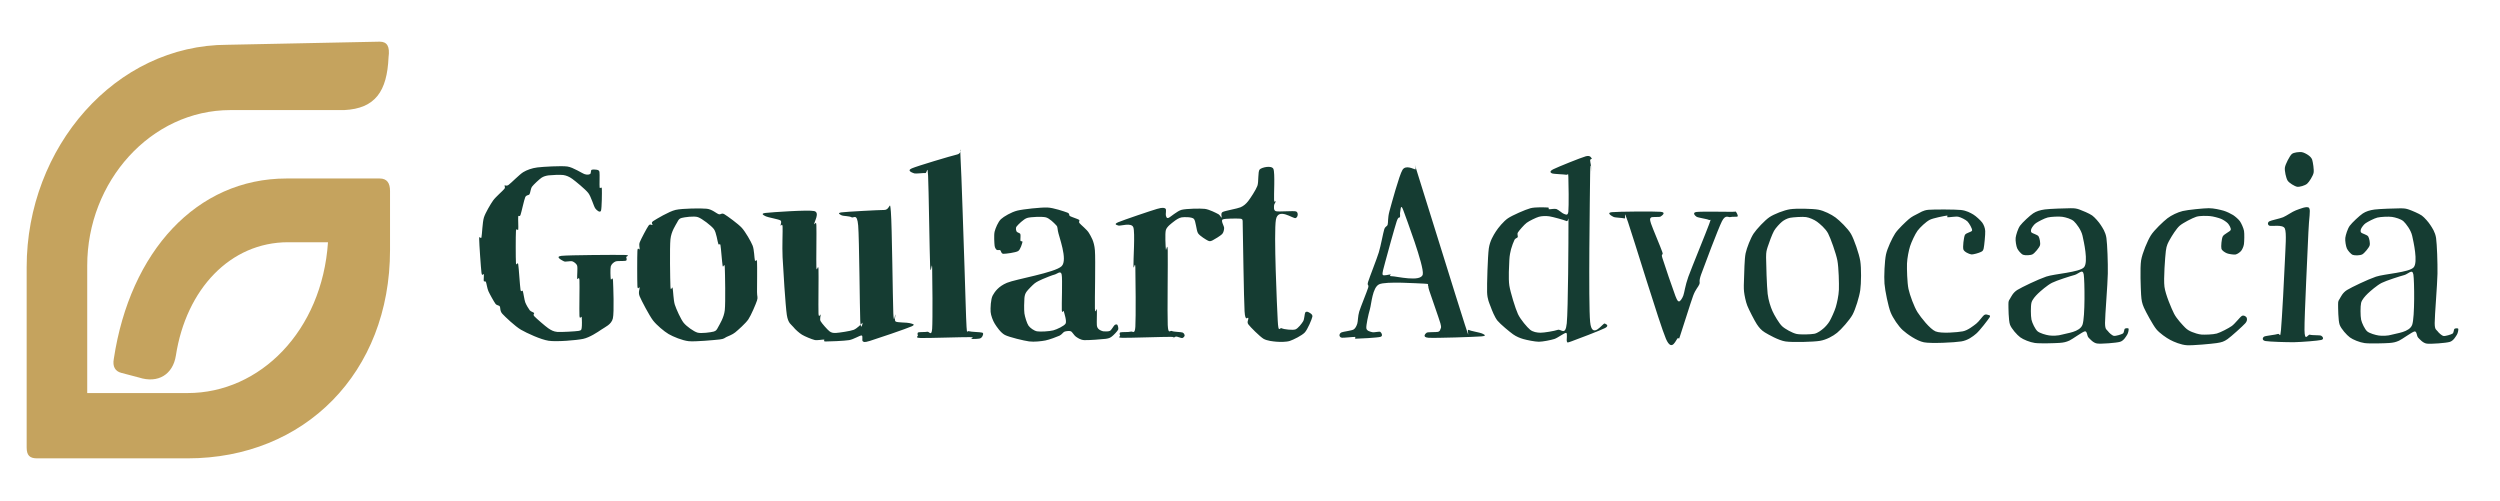
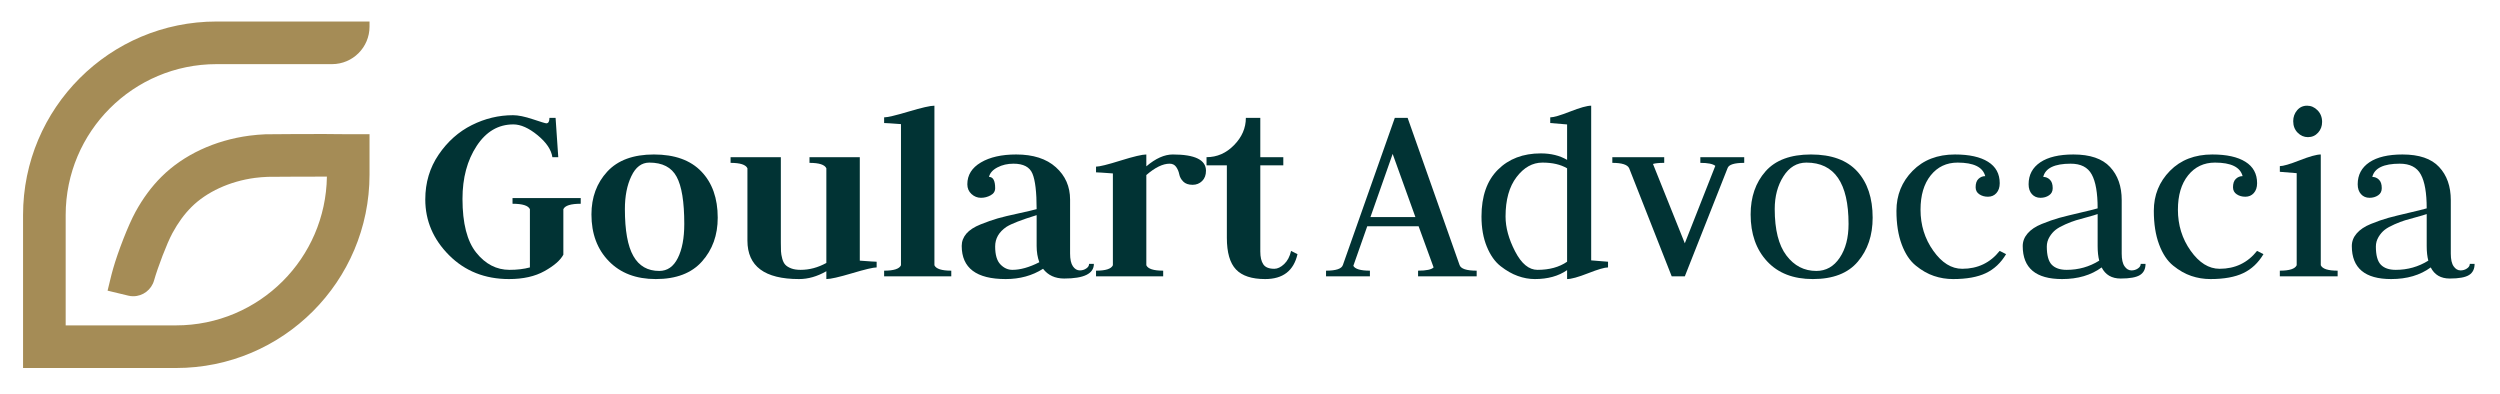
- <svg xmlns="http://www.w3.org/2000/svg" width="1200" height="240" viewBox="0 0 1200 240" role="img" aria-labelledby="logo-title logo-description">
-   <path fill="#c5a35e" d="M246 8C251 8 253 11 252 18C251 40 243 51 222 52L145 52C91 52 48 98 48 152L48 234L116 234C165 234 207 194 211 137L184 137C145 137 115 167 108 210C106 222 96 228 83 224L71 221C67 220 65 217 66 212C77 143 122 96 183 96L246 96C251 96 253 99 253 104L253 142C253 221 195 276 116 276L14 276C9 276 7 274 7 269L7 153C7 76 67 10 143 10Z" transform="translate(7.8358 14.0299) scale(0.709 0.7463)" />
-   <path fill="#153c32" fill-rule="evenodd" d="M45.33,-24.74C44.76,-26.02 44.44,-28.46 44.17,-29.06C43.89,-29.67 43.27,-29.10 43.14,-29.57C43.01,-30.03 43.28,-32.29 43.14,-32.78C43.00,-33.27 42.32,-31.38 42.05,-33.47C41.78,-35.56 40.96,-47.38 40.96,-49.48C40.96,-51.58 41.77,-49.00 42.05,-50.27C42.33,-51.54 42.52,-57.46 43.21,-59.63C43.90,-61.81 46.37,-66.00 47.57,-67.69C48.78,-69.38 52.20,-72.28 52.88,-73.17C53.56,-74.06 52.76,-74.54 53.01,-74.78C53.27,-75.01 53.81,-74.30 54.91,-75.08C56.02,-75.87 60.12,-80.06 61.82,-81.08C63.52,-82.11 65.88,-82.98 68.49,-83.32C71.10,-83.65 79.89,-84.16 82.70,-83.76C85.51,-83.36 89.60,-80.55 90.95,-80.12C92.31,-79.68 93.14,-80.00 93.54,-80.26C93.94,-80.51 93.77,-81.92 94.14,-82.16C94.51,-82.41 96.05,-82.37 96.52,-82.24C96.99,-82.11 97.73,-82.17 97.91,-81.13C98.09,-80.09 97.84,-74.89 97.98,-73.90C98.12,-72.91 98.95,-74.59 99.04,-73.21C99.12,-71.83 99.03,-64.03 98.64,-62.87C98.25,-61.71 96.68,-62.88 95.93,-63.92C95.17,-64.97 93.97,-69.48 92.61,-71.22C91.25,-72.97 86.51,-76.85 85.03,-77.91C83.55,-78.98 82.16,-79.52 80.76,-79.73C79.37,-79.93 75.16,-79.73 73.87,-79.57C72.58,-79.40 71.43,-79.08 70.44,-78.42C69.46,-77.75 66.71,-75.20 66.00,-74.23C65.29,-73.25 65.19,-71.25 64.79,-70.63C64.38,-70.00 63.30,-70.43 62.76,-69.21C62.23,-67.98 60.95,-61.98 60.53,-60.84C60.12,-59.69 59.59,-60.92 59.45,-60.06C59.32,-59.19 59.59,-54.78 59.45,-53.92C59.32,-53.05 58.51,-55.11 58.37,-53.14C58.23,-51.16 58.23,-40.10 58.37,-38.14C58.51,-36.18 59.18,-39.04 59.45,-37.45C59.72,-35.87 60.26,-27.04 60.53,-25.46C60.80,-23.88 61.34,-25.52 61.62,-24.77C61.89,-24.03 62.35,-20.63 62.76,-19.49C63.18,-18.35 64.40,-16.30 64.92,-15.67C65.45,-15.04 66.68,-14.78 66.94,-14.42C67.21,-14.07 66.24,-13.74 67.08,-12.84C67.92,-11.93 72.31,-8.10 73.67,-7.18C75.03,-6.26 76.16,-5.61 77.95,-5.45C79.75,-5.30 86.59,-5.70 88.03,-5.93C89.47,-6.17 89.31,-6.53 89.49,-7.35C89.67,-8.17 89.62,-11.74 89.49,-12.47C89.36,-13.19 88.56,-10.96 88.43,-13.14C88.29,-15.33 88.56,-27.77 88.43,-29.96C88.29,-32.14 87.50,-29.79 87.36,-30.64C87.23,-31.49 87.65,-35.70 87.36,-36.73C87.07,-37.76 85.81,-38.62 85.03,-38.88C84.26,-39.15 81.80,-38.51 81.16,-38.84C80.53,-39.16 76.43,-41.09 79.96,-41.47C83.49,-41.85 105.56,-41.97 109.38,-41.90C113.21,-41.82 110.43,-41.20 110.56,-40.86C110.69,-40.51 111.06,-39.41 110.43,-39.16C109.81,-38.90 106.46,-39.16 105.57,-38.82C104.67,-38.48 103.55,-37.52 103.26,-36.47C102.97,-35.42 103.13,-31.25 103.26,-30.41C103.39,-29.56 104.19,-32.05 104.32,-29.73C104.44,-27.41 104.93,-14.73 104.25,-11.84C103.56,-8.94 100.60,-7.79 98.84,-6.57C97.08,-5.36 93.28,-2.82 90.16,-2.15C87.03,-1.49 77.54,-0.71 73.87,-1.26C70.19,-1.80 63.48,-4.90 60.74,-6.49C57.99,-8.09 53.18,-12.65 51.93,-14.03C50.67,-15.41 51.11,-16.94 50.70,-17.54C50.30,-18.13 49.34,-17.89 48.66,-18.79C47.99,-19.69 45.89,-23.45 45.33,-24.74ZM154.18,-47.13C153.78,-48.09 153.27,-52.57 152.06,-54.15C150.86,-55.74 146.45,-59.12 144.55,-59.78C142.65,-60.44 138.11,-59.74 136.88,-59.43C135.64,-59.12 135.35,-58.56 134.68,-57.30C134.01,-56.03 131.90,-53.09 131.51,-49.29C131.11,-45.50 131.38,-29.80 131.51,-26.92C131.64,-24.04 132.28,-27.32 132.54,-26.25C132.80,-25.18 132.92,-20.42 133.58,-18.36C134.23,-16.30 136.44,-11.40 137.78,-9.75C139.12,-8.09 142.53,-5.64 144.30,-5.12C146.06,-4.60 150.71,-5.27 151.94,-5.60C153.16,-5.93 153.45,-6.49 154.11,-7.75C154.78,-9.02 156.85,-12.21 157.24,-15.74C157.63,-19.28 157.37,-33.42 157.24,-36.04C157.12,-38.66 156.48,-35.41 156.22,-36.71C155.97,-38.01 155.45,-45.15 155.20,-46.46C154.94,-47.76 154.57,-46.17 154.18,-47.13ZM172.50,-24.38C172.50,-22.09 173.01,-21.96 172.50,-20.34C171.98,-18.71 169.67,-13.27 168.38,-11.38C167.09,-9.49 163.44,-6.25 162.15,-5.21C160.86,-4.17 158.99,-3.49 158.07,-3.07C157.16,-2.66 157.05,-2.13 154.82,-1.88C152.58,-1.63 143.19,-0.74 140.17,-1.06C137.15,-1.38 132.78,-3.20 130.66,-4.43C128.55,-5.67 124.97,-8.66 123.25,-10.90C121.53,-13.14 117.71,-20.40 116.92,-22.35C116.13,-24.29 117.05,-25.86 116.92,-26.46C116.79,-27.05 116.00,-24.96 115.87,-27.13C115.74,-29.30 115.74,-41.63 115.87,-43.81C116.00,-45.99 116.78,-44.07 116.92,-44.58C117.06,-45.09 116.45,-46.50 116.98,-47.90C117.52,-49.31 120.41,-54.78 121.17,-55.80C121.92,-56.83 122.71,-55.85 122.99,-56.12C123.27,-56.38 122.01,-57.05 123.38,-57.94C124.75,-58.83 130.81,-62.49 133.97,-63.22C137.13,-63.95 146.12,-64.03 148.67,-63.77C151.22,-63.52 153.32,-61.50 154.37,-61.18C155.42,-60.85 155.68,-61.97 157.05,-61.16C158.42,-60.35 163.66,-56.54 165.33,-54.69C167.00,-52.84 169.64,-48.26 170.41,-46.33C171.18,-44.41 171.22,-40.27 171.49,-39.31C171.75,-38.34 172.37,-40.51 172.50,-38.64C172.62,-36.77 172.50,-26.67 172.50,-24.38ZM184.60,-40.85C184.35,-46.07 184.72,-53.42 184.60,-55.29C184.48,-57.16 183.79,-55.41 183.66,-55.79C183.53,-56.16 184.40,-57.72 183.53,-58.27C182.67,-58.81 177.60,-59.69 176.73,-60.14C175.87,-60.58 173.75,-61.48 176.61,-61.79C179.46,-62.11 196.67,-63.32 199.55,-62.67C202.42,-62.02 199.48,-57.45 199.61,-56.60C199.74,-55.76 200.48,-58.53 200.60,-55.94C200.73,-53.35 200.48,-38.49 200.60,-35.91C200.73,-33.32 201.47,-37.95 201.60,-35.25C201.72,-32.54 201.47,-16.98 201.60,-14.28C201.72,-11.57 202.47,-14.09 202.59,-13.62C202.72,-13.16 202.07,-11.54 202.59,-10.56C203.11,-9.58 205.84,-6.49 206.75,-5.79C207.66,-5.09 208.47,-4.89 209.91,-4.97C211.34,-5.05 216.68,-5.83 218.24,-6.43C219.79,-7.03 221.96,-9.23 222.36,-9.76C222.75,-10.29 221.62,-4.89 221.37,-10.64C221.13,-16.40 220.90,-49.67 220.39,-55.80C219.87,-61.94 218.21,-59.12 217.25,-59.72C216.29,-60.32 213.28,-60.30 212.69,-60.59C212.10,-60.89 210.00,-61.73 212.50,-62.05C215.01,-62.38 229.84,-63.16 232.76,-63.19C235.68,-63.22 235.33,-68.43 235.87,-62.32C236.40,-56.21 236.76,-20.38 237.02,-14.29C237.29,-8.21 237.85,-14.14 238.00,-13.65C238.14,-13.15 237.35,-10.84 238.18,-10.34C239.00,-9.84 243.67,-9.93 244.61,-9.64C245.55,-9.36 248.04,-9.13 245.70,-8.08C243.36,-7.02 228.81,-2.06 225.91,-1.19C223.02,-0.31 223.03,-0.73 222.54,-1.05C222.05,-1.37 222.79,-3.71 221.99,-3.77C221.18,-3.83 218.21,-1.91 216.08,-1.56C213.95,-1.20 206.44,-0.89 204.95,-0.92C203.47,-0.95 204.85,-1.73 204.21,-1.82C203.56,-1.91 201.09,-1.34 199.79,-1.63C198.49,-1.92 195.07,-3.35 193.81,-4.12C192.54,-4.89 190.58,-6.62 189.68,-7.79C188.78,-8.96 187.25,-9.35 186.61,-13.48C185.98,-17.61 184.85,-35.62 184.60,-40.85ZM270.74,-35.71C271.10,-25.66 271.43,-11.59 271.69,-7.85C271.95,-4.11 271.90,-6.13 272.83,-5.78C273.75,-5.44 278.32,-5.39 279.12,-5.11C279.92,-4.82 279.38,-3.85 279.24,-3.50C279.10,-3.16 278.66,-2.51 277.99,-2.34C277.33,-2.16 274.55,-2.02 273.96,-2.10C273.36,-2.18 276.24,-2.93 273.24,-2.98C270.25,-3.04 253.06,-2.47 249.99,-2.57C246.92,-2.67 248.81,-3.44 248.66,-3.77C248.52,-4.10 248.29,-5.01 248.84,-5.23C249.40,-5.45 252.30,-5.32 253.13,-5.53C253.95,-5.75 255.13,-3.14 255.41,-6.94C255.70,-10.73 255.53,-32.20 255.41,-35.91C255.29,-39.61 254.69,-31.12 254.45,-36.56C254.21,-41.99 253.77,-73.90 253.49,-79.41C253.20,-84.92 252.98,-80.50 252.16,-80.64C251.34,-80.78 247.71,-80.25 246.91,-80.52C246.11,-80.80 243.21,-81.75 245.76,-82.87C248.31,-83.99 264.40,-88.79 267.28,-89.46C270.17,-90.13 268.40,-94.96 268.83,-88.24C269.27,-81.52 270.38,-45.76 270.74,-35.71ZM283.09,-14.93C282.97,-16.60 283.13,-21.01 284.09,-22.73C285.06,-24.46 286.74,-26.97 290.82,-28.70C294.90,-30.43 313.72,-33.52 316.73,-36.59C319.75,-39.66 315.29,-50.84 314.94,-53.28C314.59,-55.73 314.67,-55.34 313.95,-56.14C313.23,-56.94 310.89,-59.30 309.19,-59.70C307.49,-60.11 302.10,-59.94 300.38,-59.40C298.66,-58.86 296.02,-56.17 295.40,-55.37C294.78,-54.56 295.18,-53.41 295.40,-52.96C295.62,-52.51 296.93,-52.32 297.16,-51.78C297.39,-51.24 297.09,-49.11 297.22,-48.64C297.34,-48.16 298.30,-48.60 298.16,-47.99C298.02,-47.38 297.23,-44.42 296.10,-43.72C294.97,-43.03 290.17,-42.38 289.11,-42.43C288.05,-42.48 288.03,-43.91 287.64,-44.14C287.24,-44.37 286.32,-44.03 285.98,-44.30C285.65,-44.56 285.10,-45.18 284.98,-46.26C284.85,-47.34 284.60,-51.35 284.98,-52.92C285.36,-54.49 286.65,-57.60 287.99,-58.84C289.33,-60.09 292.95,-62.19 295.69,-62.87C298.44,-63.56 306.98,-64.46 309.95,-64.35C312.91,-64.23 318.06,-62.44 319.40,-61.94C320.74,-61.43 319.97,-60.71 320.67,-60.28C321.36,-59.86 324.37,-58.94 324.94,-58.53C325.50,-58.11 324.58,-57.73 325.17,-56.95C325.76,-56.17 328.74,-53.88 329.65,-52.27C330.56,-50.66 332.11,-48.52 332.46,-44.08C332.82,-39.63 332.35,-20.20 332.46,-16.70C332.58,-13.20 333.27,-17.08 333.38,-16.07C333.50,-15.06 333.26,-9.78 333.38,-8.61C333.50,-7.43 333.97,-7.04 334.36,-6.68C334.74,-6.32 335.82,-5.82 336.47,-5.73C337.13,-5.64 338.95,-5.60 339.61,-5.97C340.28,-6.34 341.35,-8.33 341.78,-8.69C342.22,-9.05 342.89,-9.10 343.09,-8.82C343.30,-8.55 343.75,-7.16 343.43,-6.47C343.11,-5.79 341.26,-3.85 340.53,-3.32C339.80,-2.78 339.27,-2.40 337.62,-2.18C335.96,-1.97 329.07,-1.44 327.30,-1.57C325.52,-1.70 324.22,-2.70 323.44,-3.22C322.66,-3.74 321.74,-5.45 321.07,-5.75C320.40,-6.04 318.74,-5.83 318.07,-5.57C317.39,-5.31 316.82,-4.19 315.69,-3.67C314.56,-3.15 310.81,-1.74 309.01,-1.40C307.22,-1.06 303.71,-0.62 301.32,-0.95C298.92,-1.27 291.91,-2.95 289.87,-4.00C287.84,-5.05 285.89,-7.98 285.04,-9.35C284.19,-10.71 283.21,-13.25 283.09,-14.93ZM299.09,-14.19C299.33,-12.56 300.28,-9.47 301.02,-8.42C301.77,-7.36 303.59,-6.01 305.05,-5.73C306.52,-5.45 311.04,-5.72 312.73,-6.18C314.43,-6.63 317.96,-8.28 318.59,-9.41C319.21,-10.54 317.94,-14.41 317.72,-15.21C317.49,-16.02 316.92,-13.67 316.79,-15.84C316.67,-18.02 317.16,-30.51 316.73,-32.61C316.31,-34.71 314.56,-32.89 313.43,-32.62C312.30,-32.35 308.86,-30.98 307.68,-30.45C306.49,-29.93 304.89,-29.19 303.94,-28.44C303.00,-27.70 300.69,-25.34 300.09,-24.48C299.48,-23.61 299.22,-22.80 299.09,-21.51C298.97,-20.22 298.85,-15.83 299.09,-14.19ZM402.44,-55.91C402.32,-61.27 402.53,-57.67 402.38,-58.07C402.23,-58.46 402.41,-59.00 401.23,-59.07C400.05,-59.15 393.87,-59.22 392.92,-58.67C391.97,-58.11 393.67,-55.51 393.64,-54.65C393.61,-53.79 393.38,-52.51 392.70,-51.78C392.02,-51.05 389.01,-49.19 388.17,-48.80C387.33,-48.41 386.87,-48.22 386.01,-48.64C385.15,-49.07 382.13,-50.87 381.29,-52.16C380.45,-53.46 380.26,-58.04 379.29,-58.99C378.32,-59.93 374.73,-59.86 373.55,-59.69C372.36,-59.53 370.74,-58.45 369.80,-57.69C368.86,-56.94 366.52,-55.32 366.05,-53.67C365.58,-52.03 365.93,-45.72 366.05,-44.50C366.16,-43.27 366.83,-48.34 366.94,-43.87C367.06,-39.40 366.70,-13.48 366.94,-8.73C367.19,-3.98 368.03,-6.33 368.91,-5.88C369.78,-5.44 373.18,-5.45 373.94,-5.17C374.69,-4.90 374.97,-4.00 374.94,-3.67C374.92,-3.34 374.28,-2.59 373.77,-2.54C373.26,-2.49 371.45,-3.29 370.87,-3.26C370.28,-3.22 369.38,-2.28 369.07,-2.26C368.77,-2.24 371.34,-3.06 368.40,-3.11C365.47,-3.16 348.60,-2.59 345.60,-2.66C342.60,-2.72 344.54,-3.33 344.40,-3.66C344.27,-3.98 343.88,-5.00 344.52,-5.24C345.15,-5.48 348.57,-5.26 349.46,-5.59C350.35,-5.91 351.34,-4.05 351.61,-7.85C351.88,-11.64 351.73,-32.37 351.61,-35.96C351.50,-39.55 350.83,-34.21 350.71,-36.59C350.59,-38.97 351.54,-52.57 350.65,-54.98C349.76,-57.38 344.50,-55.50 343.61,-55.80C342.71,-56.10 341.21,-56.39 343.49,-57.38C345.78,-58.36 359.09,-62.89 361.89,-63.69C364.69,-64.50 365.36,-64.18 365.88,-63.80C366.40,-63.41 365.87,-61.16 366.05,-60.61C366.22,-60.07 366.34,-59.10 367.28,-59.43C368.22,-59.77 371.40,-62.73 373.55,-63.27C375.70,-63.80 382.30,-63.96 384.46,-63.71C386.62,-63.45 389.83,-61.76 390.82,-61.24C391.82,-60.73 392.16,-59.47 392.42,-59.59C392.69,-59.71 391.80,-61.61 392.92,-62.22C394.04,-62.82 399.88,-63.80 401.39,-64.45C402.90,-65.09 404.01,-66.09 405.01,-67.36C406.01,-68.62 408.70,-72.72 409.38,-74.59C410.07,-76.47 409.53,-81.35 410.47,-82.36C411.42,-83.36 416.10,-84.43 416.95,-82.64C417.80,-80.84 417.13,-69.91 417.28,-68.00C417.43,-66.10 418.15,-67.71 418.15,-67.38C418.15,-67.05 417.27,-65.96 417.28,-65.36C417.28,-64.76 416.90,-62.95 418.20,-62.59C419.50,-62.23 426.51,-62.89 427.67,-62.49C428.83,-62.08 428.70,-59.84 427.51,-59.35C426.32,-58.86 419.21,-64.63 418.15,-58.57C417.08,-52.51 418.67,-17.28 419.01,-10.85C419.36,-4.43 419.87,-7.70 420.91,-7.17C421.95,-6.64 426.08,-6.20 427.34,-6.62C428.61,-7.04 430.48,-9.51 431.06,-10.51C431.65,-11.51 431.72,-14.08 432.03,-14.62C432.34,-15.16 433.11,-15.06 433.54,-14.82C433.96,-14.57 435.63,-13.88 435.42,-12.68C435.20,-11.48 433.15,-6.62 431.82,-5.19C430.48,-3.75 426.42,-1.74 424.75,-1.19C423.08,-0.64 420.04,-0.68 418.47,-0.81C416.90,-0.94 413.89,-1.22 412.22,-2.24C410.55,-3.27 406.01,-7.77 405.12,-9.00C404.23,-10.22 405.29,-11.25 405.07,-12.04C404.84,-12.82 403.64,-9.77 403.31,-15.25C402.98,-20.74 402.55,-50.56 402.44,-55.91ZM490.75,-25.01C490.02,-27.24 490.49,-26.98 490.18,-27.39C489.87,-27.81 491.16,-28.24 488.26,-28.31C485.37,-28.39 470.22,-29.50 467.02,-27.99C463.82,-26.47 463.41,-18.80 462.65,-16.20C461.89,-13.60 460.82,-8.57 460.96,-7.21C461.11,-5.85 462.99,-5.53 463.81,-5.32C464.63,-5.10 467.06,-5.76 467.54,-5.49C468.02,-5.21 469.07,-3.52 467.65,-3.11C466.23,-2.71 457.71,-2.25 456.20,-2.25C454.69,-2.24 456.42,-3.02 455.57,-3.08C454.72,-3.13 450.33,-2.61 449.41,-2.70C448.50,-2.79 448.26,-3.51 448.24,-3.83C448.22,-4.15 448.42,-4.91 449.25,-5.25C450.08,-5.59 453.95,-6.05 454.88,-6.57C455.81,-7.09 456.34,-8.34 456.68,-9.40C457.02,-10.45 456.94,-12.92 457.58,-15.04C458.22,-17.16 461.28,-24.59 461.81,-26.35C462.33,-28.12 461.17,-27.08 461.81,-29.18C462.44,-31.27 465.91,-39.99 466.86,-43.09C467.81,-46.19 468.91,-52.34 469.43,-53.98C469.96,-55.63 470.75,-55.20 471.06,-56.27C471.37,-57.35 471.02,-59.35 471.90,-62.58C472.78,-65.82 476.54,-79.69 478.07,-82.16C479.60,-84.64 483.22,-82.58 484.11,-82.38C485.00,-82.17 482.27,-89.70 485.20,-80.53C488.13,-71.36 504.56,-18.25 507.58,-8.99C510.59,0.28 508.30,-6.95 509.31,-6.42C510.33,-5.89 514.93,-5.12 515.69,-4.73C516.45,-4.34 518.55,-3.58 515.38,-3.33C512.22,-3.07 493.61,-2.46 490.39,-2.68C487.16,-2.90 489.00,-4.75 489.56,-5.10C490.12,-5.45 494.08,-5.28 494.88,-5.48C495.69,-5.69 495.88,-6.23 496.02,-6.73C496.16,-7.24 496.68,-7.24 496.02,-9.52C495.36,-11.81 491.48,-22.77 490.75,-25.01ZM469.91,-38.58C469.08,-35.44 468.39,-33.26 468.70,-32.52C469.01,-31.77 471.88,-32.74 472.42,-32.65C472.97,-32.57 471.14,-31.81 473.05,-31.82C474.96,-31.83 487.02,-28.83 487.69,-32.75C488.37,-36.66 479.77,-59.46 478.43,-63.13C477.09,-66.80 477.17,-62.51 476.97,-62.09C476.78,-61.68 477.08,-60.37 476.87,-59.82C476.66,-59.27 476.17,-60.36 475.30,-57.70C474.43,-55.05 470.73,-41.73 469.91,-38.58ZM549.50,-82.48C551.50,-83.49 562.57,-87.96 564.84,-88.59C567.12,-89.23 567.44,-87.78 567.69,-87.54C567.95,-87.30 566.91,-87.41 566.91,-86.67C566.91,-85.94 567.69,-82.51 567.69,-81.68C567.69,-80.84 567.01,-88.90 566.91,-79.97C566.81,-71.04 566.04,-19.02 566.91,-10.20C567.77,-1.39 572.94,-9.79 573.82,-9.43C574.71,-9.06 575.96,-8.35 573.97,-7.29C571.98,-6.23 560.19,-1.73 557.93,-0.94C555.68,-0.14 556.20,-0.46 555.90,-0.96C555.61,-1.47 556.30,-4.85 555.56,-4.99C554.82,-5.13 551.62,-2.64 550.00,-2.11C548.38,-1.59 544.46,-0.80 542.62,-0.80C540.78,-0.80 536.78,-1.64 535.26,-2.08C533.73,-2.52 531.95,-3.23 530.43,-4.32C528.90,-5.40 524.38,-9.14 523.05,-10.77C521.72,-12.40 520.42,-15.70 519.81,-17.39C519.19,-19.07 518.24,-20.82 518.13,-24.26C518.02,-27.71 518.43,-41.38 518.94,-44.96C519.46,-48.55 521.11,-51.15 522.24,-52.94C523.37,-54.73 525.96,-57.87 528.00,-59.25C530.05,-60.64 536.27,-63.37 538.62,-64.00C540.97,-64.64 545.71,-64.41 546.81,-64.35C547.91,-64.29 546.89,-63.62 547.41,-63.53C547.93,-63.44 550.05,-63.91 550.94,-63.63C551.84,-63.35 553.86,-61.47 554.57,-61.31C555.27,-61.16 556.34,-60.20 556.60,-62.40C556.85,-64.60 556.73,-76.72 556.60,-78.90C556.47,-81.09 556.53,-79.66 555.56,-79.86C554.59,-80.06 549.61,-80.18 548.85,-80.51C548.10,-80.84 547.50,-81.47 549.50,-82.48ZM543.42,-5.07C545.06,-5.06 550.03,-5.87 551.59,-6.43C553.14,-6.98 555.22,-3.33 555.85,-9.53C556.49,-15.73 556.67,-49.99 556.65,-56.04C556.63,-62.09 556.84,-57.43 555.71,-57.94C554.58,-58.46 549.25,-59.92 547.61,-60.17C545.97,-60.42 543.96,-60.33 542.62,-59.95C541.28,-59.56 538.10,-58.02 536.86,-57.10C535.63,-56.18 533.27,-53.42 532.74,-52.57C532.21,-51.73 532.84,-50.78 532.64,-50.34C532.44,-49.91 531.53,-49.82 531.13,-49.11C530.73,-48.39 529.78,-45.83 529.47,-44.63C529.16,-43.42 528.76,-41.65 528.66,-39.49C528.56,-37.34 528.15,-30.59 528.66,-27.39C529.17,-24.19 531.52,-16.50 532.74,-13.89C533.97,-11.28 537.13,-7.61 538.47,-6.51C539.80,-5.41 541.78,-5.09 543.42,-5.07ZM634.06,-62.31C636.40,-62.33 635.56,-62.61 635.89,-62.34C636.22,-62.07 637.06,-60.44 636.73,-60.13C636.41,-59.81 634.24,-60.11 633.31,-59.82C632.38,-59.54 631.04,-61.24 629.31,-57.85C627.58,-54.46 620.82,-36.43 619.48,-32.71C618.15,-28.98 619.10,-29.29 618.63,-28.03C618.16,-26.77 616.83,-25.67 615.69,-22.61C614.54,-19.55 610.39,-6.08 609.49,-3.57C608.59,-1.06 609.33,-2.69 608.49,-2.52C607.65,-2.35 605.75,4.66 602.79,-2.21C599.84,-9.07 587.29,-50.35 584.84,-57.47C582.39,-64.60 584.04,-58.87 583.19,-59.17C582.34,-59.47 578.78,-59.51 578.03,-59.88C577.27,-60.25 574.36,-61.83 577.15,-62.14C579.93,-62.44 597.41,-62.58 600.30,-62.32C603.18,-62.05 600.77,-60.37 600.20,-60.03C599.64,-59.70 596.33,-60.04 595.77,-59.63C595.21,-59.22 595.06,-58.82 595.72,-56.77C596.39,-54.73 600.39,-45.34 601.07,-43.30C601.74,-41.26 600.33,-43.06 601.11,-40.46C601.89,-37.85 606.30,-25.00 607.29,-22.43C608.29,-19.87 608.60,-19.88 609.06,-19.90C609.53,-19.93 610.48,-21.19 611.02,-22.65C611.56,-24.11 611.88,-27.33 613.40,-31.55C614.93,-35.77 622.01,-53.02 623.22,-56.39C624.43,-59.75 623.82,-58.04 623.08,-58.49C622.34,-58.93 618.04,-59.50 617.30,-59.97C616.57,-60.44 615.11,-61.94 617.21,-62.23C619.30,-62.53 631.72,-62.30 634.06,-62.31ZM673.04,-4.57C674.64,-4.88 676.38,-6.27 677.28,-7.02C678.19,-7.76 679.55,-9.27 680.28,-10.53C681.02,-11.80 682.64,-15.29 683.19,-17.16C683.74,-19.02 684.59,-22.68 684.68,-25.44C684.78,-28.21 684.60,-35.95 683.96,-39.28C683.32,-42.61 680.76,-49.80 679.56,-52.09C678.36,-54.38 675.67,-56.62 674.37,-57.59C673.06,-58.56 670.71,-59.59 669.11,-59.82C667.51,-60.06 663.00,-59.75 661.58,-59.48C660.16,-59.20 658.70,-58.40 657.75,-57.63C656.80,-56.85 654.81,-54.78 653.96,-53.28C653.11,-51.79 651.42,-47.23 650.95,-45.66C650.48,-44.09 650.21,-43.51 650.21,-40.74C650.21,-37.97 650.57,-26.66 650.95,-23.48C651.33,-20.30 652.37,-17.24 653.22,-15.33C654.07,-13.41 656.34,-9.54 657.75,-8.19C659.17,-6.84 662.61,-4.97 664.52,-4.52C666.43,-4.07 671.45,-4.26 673.04,-4.57ZM639.78,-31.00C639.87,-33.28 639.96,-40.06 640.52,-42.68C641.09,-45.31 642.89,-49.87 644.30,-52.01C645.72,-54.14 649.67,-58.35 651.83,-59.79C653.99,-61.23 658.69,-63.09 661.58,-63.53C664.47,-63.97 672.27,-63.81 674.96,-63.32C677.65,-62.83 681.17,-61.04 683.10,-59.61C685.03,-58.17 688.96,-54.38 690.42,-51.82C691.89,-49.25 694.25,-42.38 694.79,-39.06C695.34,-35.73 695.25,-28.41 694.79,-25.23C694.34,-22.05 692.52,-16.16 691.15,-13.63C689.78,-11.11 685.76,-6.58 683.82,-5.03C681.89,-3.47 678.75,-1.73 675.69,-1.22C672.63,-0.70 662.63,-0.44 659.37,-0.94C656.11,-1.44 651.30,-4.20 649.60,-5.23C647.91,-6.26 646.83,-7.58 645.79,-9.16C644.76,-10.74 642.07,-15.95 641.32,-17.86C640.56,-19.78 639.97,-22.82 639.78,-24.46C639.58,-26.10 639.68,-28.72 639.78,-31.00ZM742.44,-63.18C745.10,-62.90 747.04,-61.78 748.30,-61.04C749.56,-60.29 751.82,-58.19 752.53,-57.21C753.24,-56.23 753.87,-54.74 753.95,-53.21C754.04,-51.68 753.50,-46.23 753.22,-44.98C752.95,-43.74 752.49,-43.59 751.75,-43.24C751.02,-42.88 748.32,-42.01 747.30,-42.16C746.29,-42.32 743.99,-43.34 743.62,-44.48C743.24,-45.62 743.80,-50.18 744.31,-51.31C744.83,-52.43 747.58,-52.68 747.74,-53.49C747.89,-54.30 746.34,-56.95 745.53,-57.76C744.71,-58.57 742.40,-59.72 741.23,-59.97C740.06,-60.22 736.87,-59.67 736.17,-59.73C735.48,-59.80 736.72,-60.65 735.65,-60.50C734.58,-60.34 729.35,-59.38 727.63,-58.49C725.92,-57.60 723.07,-54.92 721.91,-53.36C720.76,-51.80 719.00,-47.97 718.38,-46.03C717.76,-44.09 717.02,-40.39 716.92,-37.86C716.83,-35.32 717.01,-28.66 717.63,-25.77C718.25,-22.88 720.31,-17.27 721.91,-14.76C723.52,-12.25 727.77,-6.83 730.44,-5.70C733.12,-4.57 740.91,-5.27 743.31,-5.72C745.72,-6.17 748.42,-8.38 749.68,-9.34C750.94,-10.30 752.70,-12.88 753.39,-13.41C754.08,-13.93 754.87,-13.65 755.20,-13.52C755.53,-13.39 756.71,-13.46 756.02,-12.35C755.33,-11.24 751.36,-6.05 749.68,-4.62C748.01,-3.20 745.71,-1.46 742.62,-0.95C739.53,-0.44 728.41,0.13 724.95,-0.53C721.49,-1.20 716.90,-4.49 714.93,-6.27C712.95,-8.04 710.24,-12.00 709.15,-14.76C708.07,-17.51 706.53,-24.88 706.26,-28.30C705.99,-31.71 706.34,-39.13 706.97,-42.10C707.60,-45.07 709.94,-49.95 711.29,-52.04C712.64,-54.13 716.42,-57.65 717.76,-58.82C719.10,-59.99 720.84,-60.84 722.00,-61.40C723.16,-61.95 724.51,-63.04 727.06,-63.27C729.62,-63.49 739.79,-63.46 742.44,-63.18ZM778.97,-23.65C777.76,-22.47 776.23,-20.81 775.84,-19.27C775.45,-17.73 775.49,-12.98 775.84,-11.29C776.20,-9.61 777.63,-6.73 778.68,-5.79C779.73,-4.85 782.74,-3.99 784.21,-3.79C785.68,-3.59 788.46,-3.58 790.43,-4.21C792.41,-4.85 798.74,-5.32 800.01,-8.87C801.28,-12.42 801.05,-29.68 800.59,-32.63C800.13,-35.57 798.17,-32.92 796.30,-32.42C794.42,-31.93 787.72,-29.80 785.56,-28.70C783.39,-27.60 780.19,-24.82 778.97,-23.65ZM811.99,-33.05C811.91,-28.03 810.67,-13.13 810.67,-9.73C810.68,-6.33 811.51,-6.60 812.03,-5.83C812.56,-5.07 813.99,-3.73 814.88,-3.58C815.77,-3.44 818.47,-4.27 819.12,-4.69C819.76,-5.11 819.68,-6.67 820.02,-6.95C820.36,-7.24 821.68,-7.33 821.82,-6.98C821.97,-6.63 821.67,-4.94 821.17,-4.16C820.67,-3.39 819.58,-1.29 817.80,-0.77C816.02,-0.24 808.82,0.30 806.95,0.04C805.08,-0.21 803.56,-2.08 802.84,-2.80C802.11,-3.52 802.26,-5.90 801.13,-5.72C800.00,-5.54 795.29,-2.03 793.79,-1.35C792.28,-0.67 791.13,-0.39 789.09,-0.25C787.05,-0.11 779.77,0.12 777.45,-0.22C775.13,-0.55 772.00,-1.82 770.53,-2.90C769.06,-3.99 766.37,-6.96 765.67,-8.92C764.97,-10.88 764.94,-17.06 764.94,-18.59C764.94,-20.12 765.14,-20.28 765.67,-21.13C766.20,-21.97 767.02,-24.02 769.17,-25.34C771.32,-26.65 778.92,-30.31 782.86,-31.65C786.81,-32.98 798.57,-33.64 800.72,-36.06C802.86,-38.48 800.61,-48.29 800.01,-51.01C799.41,-53.73 797.12,-56.73 795.92,-57.85C794.72,-58.97 791.98,-59.73 790.43,-59.95C788.89,-60.18 785.09,-60.00 783.54,-59.63C781.98,-59.25 778.96,-57.63 778.00,-56.98C777.04,-56.33 776.15,-55.00 775.88,-54.44C775.61,-53.89 775.43,-53.01 775.84,-52.54C776.25,-52.08 778.68,-51.49 779.19,-50.72C779.69,-49.95 780.21,-47.45 779.86,-46.38C779.51,-45.32 777.39,-42.76 776.39,-42.21C775.40,-41.66 772.80,-41.62 771.89,-41.97C770.98,-42.32 769.52,-44.03 769.08,-45.04C768.64,-46.04 768.19,-48.68 768.36,-50.02C768.53,-51.36 769.41,-54.29 770.44,-55.73C771.48,-57.18 775.18,-60.62 776.65,-61.58C778.11,-62.55 779.96,-63.14 782.19,-63.44C784.41,-63.75 792.42,-64.01 794.46,-64.01C796.49,-64.01 797.20,-63.85 798.47,-63.43C799.73,-63.00 803.31,-61.50 804.58,-60.58C805.85,-59.66 807.80,-57.40 808.64,-56.07C809.49,-54.73 810.91,-52.79 811.33,-49.91C811.75,-47.03 812.08,-38.07 811.99,-33.05ZM834.92,-6.78C833.37,-8.68 830.00,-14.88 829.10,-16.92C828.21,-18.96 827.92,-20.29 827.75,-23.08C827.59,-25.88 827.18,-35.80 827.75,-39.31C828.33,-42.82 830.80,-48.65 832.36,-51.14C833.92,-53.64 838.34,-57.80 840.22,-59.25C842.11,-60.69 845.00,-62.08 847.44,-62.68C849.88,-63.27 857.35,-64.00 859.77,-64.02C862.18,-64.04 865.32,-63.25 866.76,-62.85C868.20,-62.44 870.33,-61.39 871.31,-60.77C872.28,-60.14 873.90,-58.76 874.54,-57.83C875.19,-56.90 876.23,-54.65 876.47,-53.29C876.71,-51.93 876.60,-48.15 876.43,-46.96C876.26,-45.78 875.59,-44.40 875.09,-43.80C874.59,-43.19 873.29,-42.24 872.45,-42.10C871.61,-41.96 869.22,-42.32 868.38,-42.67C867.55,-43.02 866.01,-43.88 865.77,-44.88C865.52,-45.88 865.85,-49.55 866.40,-50.65C866.95,-51.75 869.85,-52.94 870.16,-53.71C870.47,-54.48 869.43,-56.13 868.86,-56.79C868.29,-57.45 866.67,-58.55 865.61,-58.98C864.55,-59.42 861.87,-60.16 860.40,-60.28C858.93,-60.40 855.65,-60.53 853.86,-59.96C852.06,-59.39 847.58,-57.07 846.03,-55.74C844.48,-54.41 842.26,-50.83 841.44,-49.34C840.61,-47.84 839.78,-46.58 839.46,-43.77C839.13,-40.95 838.32,-30.53 838.81,-26.81C839.30,-23.10 842.15,-16.46 843.37,-14.05C844.60,-11.63 847.55,-8.56 848.61,-7.48C849.66,-6.40 850.84,-5.84 851.82,-5.43C852.79,-5.02 854.94,-4.28 856.42,-4.19C857.89,-4.10 861.80,-4.19 863.58,-4.69C865.37,-5.20 869.19,-7.20 870.67,-8.24C872.16,-9.28 874.57,-12.52 875.45,-13.02C876.32,-13.53 877.49,-12.72 877.69,-12.28C877.89,-11.85 878.19,-10.81 877.06,-9.53C875.93,-8.25 870.34,-3.21 868.66,-2.04C866.97,-0.87 866.00,-0.54 863.58,-0.17C861.17,0.19 852.13,1.03 849.37,0.85C846.61,0.66 843.32,-0.72 841.52,-1.68C839.71,-2.63 836.47,-4.87 834.92,-6.78ZM906.95,-52.65C906.67,-45.44 905.01,-12.46 905.10,-6.40C905.19,-0.33 906.69,-4.47 907.68,-4.13C908.66,-3.79 912.29,-3.98 912.96,-3.67C913.64,-3.36 914.61,-2.03 913.04,-1.64C911.47,-1.26 903.70,-0.65 900.40,-0.59C897.09,-0.52 888.42,-0.80 886.62,-1.13C884.82,-1.46 885.26,-2.81 885.99,-3.23C886.73,-3.65 891.50,-4.09 892.50,-4.48C893.49,-4.88 893.55,-2.01 893.97,-6.36C894.39,-10.70 895.61,-33.22 895.83,-39.23C896.06,-45.24 896.71,-52.37 895.79,-54.43C894.88,-56.49 889.41,-55.31 888.49,-55.73C887.57,-56.15 887.60,-57.28 888.41,-57.78C889.22,-58.28 893.40,-59.08 894.98,-59.74C896.56,-60.39 899.47,-62.47 901.02,-63.01C902.56,-63.55 906.59,-65.35 907.33,-64.06C908.07,-62.76 907.23,-59.85 906.95,-52.65ZM906.33,-75.59C905.36,-74.77 902.79,-73.99 901.63,-74.17C900.48,-74.36 897.84,-75.95 897.11,-77.09C896.39,-78.23 895.59,-81.74 895.83,-83.31C896.08,-84.88 898.07,-88.71 899.05,-89.62C900.02,-90.53 902.66,-90.64 903.64,-90.58C904.61,-90.53 906.19,-89.63 906.83,-89.18C907.47,-88.72 908.43,-87.99 908.75,-86.94C909.07,-85.88 909.71,-82.14 909.40,-80.72C909.10,-79.30 907.30,-76.40 906.33,-75.59ZM935.04,-23.60C933.83,-22.42 932.30,-20.76 931.91,-19.22C931.52,-17.68 931.55,-12.93 931.91,-11.24C932.26,-9.56 933.70,-6.68 934.75,-5.74C935.79,-4.80 938.81,-3.94 940.28,-3.74C941.75,-3.54 944.53,-3.53 946.50,-4.16C948.48,-4.80 954.81,-5.27 956.08,-8.82C957.35,-12.37 957.12,-29.63 956.66,-32.58C956.19,-35.52 954.24,-32.87 952.36,-32.37C950.48,-31.88 943.79,-29.75 941.63,-28.65C939.46,-27.55 936.26,-24.77 935.04,-23.60ZM968.06,-33.00C967.98,-27.98 966.73,-13.08 966.74,-9.68C966.74,-6.28 967.58,-6.55 968.10,-5.78C968.63,-5.02 970.06,-3.68 970.95,-3.53C971.83,-3.39 974.54,-4.22 975.18,-4.64C975.83,-5.06 975.75,-6.62 976.09,-6.90C976.43,-7.19 977.75,-7.28 977.89,-6.93C978.04,-6.58 977.74,-4.89 977.24,-4.11C976.73,-3.34 975.65,-1.24 973.87,-0.72C972.09,-0.19 964.89,0.35 963.01,0.09C961.14,-0.16 959.63,-2.03 958.91,-2.75C958.18,-3.47 958.33,-5.85 957.20,-5.67C956.07,-5.49 951.36,-1.98 949.85,-1.30C948.35,-0.62 947.20,-0.34 945.16,-0.20C943.12,-0.06 935.84,0.17 933.52,-0.17C931.20,-0.50 928.07,-1.77 926.60,-2.85C925.12,-3.94 922.43,-6.91 921.74,-8.87C921.04,-10.83 921.01,-17.01 921.01,-18.54C921.01,-20.07 921.21,-20.23 921.74,-21.08C922.26,-21.92 923.09,-23.97 925.23,-25.29C927.38,-26.60 934.99,-30.26 938.93,-31.60C942.87,-32.93 954.64,-33.59 956.78,-36.01C958.93,-38.43 956.68,-48.24 956.08,-50.96C955.48,-53.68 953.18,-56.68 951.99,-57.80C950.79,-58.92 948.05,-59.68 946.50,-59.90C944.95,-60.13 941.16,-59.95 939.60,-59.58C938.05,-59.20 935.03,-57.58 934.07,-56.93C933.11,-56.28 932.22,-54.95 931.95,-54.39C931.68,-53.84 931.50,-52.96 931.91,-52.49C932.32,-52.03 934.75,-51.44 935.25,-50.67C935.76,-49.90 936.28,-47.40 935.93,-46.33C935.58,-45.27 933.46,-42.71 932.46,-42.16C931.46,-41.61 928.87,-41.57 927.96,-41.92C927.05,-42.27 925.59,-43.98 925.15,-44.99C924.71,-45.99 924.25,-48.63 924.42,-49.97C924.59,-51.31 925.48,-54.24 926.51,-55.68C927.55,-57.13 931.25,-60.57 932.71,-61.53C934.18,-62.50 936.03,-63.09 938.25,-63.39C940.48,-63.70 948.49,-63.96 950.52,-63.96C952.56,-63.96 953.27,-63.80 954.53,-63.38C955.80,-62.95 959.38,-61.45 960.65,-60.53C961.92,-59.61 963.87,-57.35 964.71,-56.02C965.56,-54.68 966.98,-52.74 967.40,-49.86C967.82,-46.98 968.14,-38.02 968.06,-33.00Z" transform="translate(188.4739 164.8463) scale(1.0139)" />
+ <svg xmlns="http://www.w3.org/2000/svg" width="324" height="51" viewBox="0 0 324 51" role="img" aria-label="Goulart Advocacia">
+   <g transform="translate(3 3) scale(0.74) translate(-390.552 -235.224)">
+     <path fill="#a58c56" fill-rule="nonzero" d="M 444.645 242.402 L 424.422 242.402 C 417.125 242.402 410.52 245.359 405.738 250.141 C 400.957 254.922 398 261.531 398 268.828 L 398 288.156 L 417.328 288.156 C 424.625 288.156 431.23 285.195 436.012 280.414 C 440.711 275.715 443.648 269.25 443.75 262.102 L 443.402 262.102 C 442.762 262.105 434.066 262.109 433.383 262.141 C 432.652 262.172 431.887 262.227 431.145 262.324 C 428.945 262.617 426.828 263.23 424.922 264.105 C 423.031 264.977 421.359 266.102 420.035 267.422 C 418.777 268.676 417.664 270.203 416.695 271.996 C 415.719 273.805 414.148 277.945 413.48 280.281 C 413.25 281.098 412.762 281.789 412.121 282.277 C 411.48 282.766 410.684 283.051 409.84 283.051 C 409.699 283.055 409.547 283.043 409.395 283.027 C 409.262 283.012 409.117 282.984 408.957 282.945 L 405.34 282.074 L 405.801 280.172 L 406.043 279.195 L 406.305 278.238 C 407.137 275.309 408.949 270.605 410.234 268.262 C 411.523 265.91 413.039 263.859 414.77 262.137 C 416.703 260.211 419.039 258.609 421.656 257.387 C 424.258 256.172 427.141 255.332 430.168 254.93 C 431.137 254.801 432.094 254.73 432.988 254.688 C 433.922 254.648 442.703 254.641 443.387 254.641 C 443.793 254.641 444.609 254.648 445.398 254.66 L 445.508 254.66 C 446.039 254.668 446.594 254.676 447.484 254.676 L 451.215 254.676 L 451.215 261.73 C 451.215 271.09 447.422 279.562 441.289 285.695 C 435.156 291.828 426.684 295.621 417.328 295.621 L 390.535 295.621 L 390.535 268.828 C 390.535 259.469 394.328 250.996 400.461 244.863 C 406.594 238.73 415.066 234.938 424.422 234.938 L 451.215 234.938 L 451.215 235.832 C 451.215 237.645 450.48 239.289 449.293 240.477 C 448.102 241.668 446.461 242.402 444.645 242.402 " />
+   </g>
+   <g transform="translate(55 14) scale(0.8) translate(-254.733 -309.108)">
+     <path fill="#013334" fill-rule="nonzero" d="M 269.141 311.762 C 266.711 311.762 264.734 312.922 263.203 315.25 C 261.672 317.574 260.906 320.434 260.906 323.828 C 260.906 327.777 261.648 330.684 263.137 332.539 C 264.625 334.398 266.426 335.324 268.535 335.324 C 269.746 335.324 270.844 335.195 271.828 334.93 L 271.828 325.496 C 271.559 324.91 270.621 324.617 269.012 324.617 L 269.012 323.695 L 280.062 323.695 L 280.062 324.617 C 278.453 324.617 277.512 324.91 277.246 325.496 L 277.246 332.867 C 276.762 333.773 275.742 334.66 274.195 335.523 C 272.652 336.387 270.738 336.816 268.445 336.816 C 264.547 336.816 261.309 335.531 258.738 332.957 C 256.168 330.383 254.879 327.367 254.879 323.918 C 254.879 321.195 255.602 318.773 257.047 316.652 C 258.492 314.531 260.285 312.938 262.422 311.871 C 264.559 310.801 266.785 310.27 269.098 310.27 C 269.922 310.27 270.988 310.488 272.305 310.926 C 273.613 311.363 274.34 311.586 274.484 311.586 C 274.824 311.586 274.992 311.293 274.992 310.707 L 275.988 310.707 L 276.422 317.07 L 275.469 317.07 C 275.293 315.871 274.5 314.688 273.078 313.516 C 271.648 312.344 270.34 311.762 269.141 311.762 " />
+     <path fill="#013334" fill-rule="nonzero" d="M 287.215 325.473 C 287.215 328.934 287.668 331.473 288.586 333.082 C 289.496 334.695 290.898 335.5 292.785 335.5 C 294.09 335.5 295.094 334.809 295.789 333.41 C 296.488 332.02 296.836 330.176 296.836 327.887 C 296.836 324.312 296.426 321.758 295.594 320.238 C 294.77 318.707 293.297 317.949 291.172 317.949 C 289.93 317.949 288.953 318.68 288.262 320.148 C 287.559 321.613 287.215 323.391 287.215 325.473 Z M 292.219 336.816 C 289.027 336.816 286.492 335.852 284.613 333.914 C 282.734 331.984 281.797 329.461 281.797 326.352 C 281.797 323.578 282.648 321.27 284.359 319.41 C 286.066 317.559 288.586 316.633 291.918 316.633 C 295.277 316.633 297.84 317.555 299.602 319.391 C 301.371 321.23 302.254 323.727 302.254 326.879 C 302.254 329.695 301.41 332.055 299.711 333.957 C 298.02 335.867 295.52 336.816 292.219 336.816 " />
+     <path fill="#013334" fill-rule="nonzero" d="M 325.27 333.832 C 326.828 333.949 327.738 334.008 328 334.008 L 328 334.93 C 327.449 334.93 326.121 335.246 324.012 335.875 C 321.902 336.504 320.516 336.816 319.852 336.816 L 319.852 335.547 C 318.375 336.395 316.902 336.816 315.43 336.816 C 309.852 336.816 307.066 334.742 307.066 330.586 L 307.066 318.875 C 306.805 318.285 305.895 317.992 304.336 317.992 L 304.336 317.07 L 312.48 317.07 L 312.48 330.895 C 312.48 331.508 312.488 331.984 312.504 332.32 C 312.52 332.656 312.582 333.043 312.699 333.484 C 312.816 333.922 312.98 334.258 313.199 334.492 C 313.414 334.727 313.73 334.922 314.152 335.086 C 314.57 335.246 315.082 335.324 315.691 335.324 C 317.105 335.324 318.492 334.953 319.852 334.207 L 319.852 318.875 C 319.59 318.285 318.68 317.992 317.121 317.992 L 317.121 317.07 L 325.27 317.07 Z M 325.27 333.832 " />
+     <path fill="#013334" fill-rule="nonzero" d="M 329.211 336.379 L 329.211 335.457 C 330.773 335.457 331.684 335.164 331.941 334.578 L 331.941 311.715 C 330.383 311.598 329.473 311.539 329.211 311.539 L 329.211 310.621 C 329.762 310.621 331.09 310.305 333.199 309.676 C 335.309 309.047 336.695 308.73 337.359 308.73 L 337.359 334.578 C 337.621 335.164 338.531 335.457 340.09 335.457 L 340.09 336.379 Z M 329.211 336.379 " />
+     <path fill="#013334" fill-rule="nonzero" d="M 346.203 320.266 C 346.867 320.266 347.199 320.875 347.199 322.094 C 347.199 322.602 346.953 322.988 346.461 323.25 C 345.973 323.52 345.449 323.652 344.902 323.652 C 344.324 323.652 343.812 323.449 343.363 323.039 C 342.914 322.629 342.691 322.102 342.691 321.457 C 342.691 319.965 343.422 318.789 344.887 317.926 C 346.348 317.062 348.254 316.633 350.602 316.633 C 353.355 316.633 355.5 317.32 357.031 318.699 C 358.57 320.078 359.336 321.824 359.336 323.945 L 359.336 332.68 C 359.336 333.621 359.488 334.309 359.797 334.754 C 360.102 335.195 360.477 335.414 360.918 335.414 C 361.301 335.414 361.648 335.312 361.949 335.105 C 362.262 334.902 362.414 334.652 362.414 334.359 L 363.191 334.359 C 363.191 335.941 361.59 336.73 358.383 336.73 C 356.906 336.73 355.766 336.203 354.957 335.152 C 353.215 336.262 351.195 336.816 348.902 336.816 C 344.156 336.816 341.781 335.027 341.781 331.441 C 341.781 330.711 342.035 330.047 342.531 329.461 C 343.039 328.875 343.805 328.371 344.836 327.961 C 345.863 327.551 346.789 327.223 347.605 326.988 C 348.426 326.754 349.547 326.484 350.984 326.176 C 352.414 325.863 353.398 325.637 353.918 325.488 C 353.918 322.723 353.691 320.809 353.238 319.734 C 352.789 318.656 351.766 318.125 350.168 318.125 C 349.207 318.125 348.34 318.32 347.574 318.723 C 346.801 319.125 346.348 319.637 346.203 320.266 Z M 354.352 334.09 C 354.062 333.301 353.918 332.414 353.918 331.441 L 353.918 326.461 C 351.445 327.223 349.816 327.859 349.035 328.355 C 347.812 329.184 347.199 330.234 347.199 331.531 C 347.199 332.883 347.48 333.855 348.051 334.441 C 348.617 335.035 349.266 335.324 349.996 335.324 C 351.273 335.324 352.727 334.918 354.352 334.09 " />
+     <path fill="#013334" fill-rule="nonzero" d="M 363.539 336.379 L 363.539 335.457 C 365.102 335.457 366.012 335.164 366.27 334.578 L 366.27 319.703 C 364.711 319.586 363.801 319.527 363.539 319.527 L 363.539 318.605 C 364.09 318.605 365.418 318.277 367.527 317.617 C 369.637 316.961 371.023 316.633 371.688 316.633 L 371.688 318.555 C 373.191 317.273 374.621 316.633 375.98 316.633 C 379.562 316.633 381.352 317.508 381.352 319.266 C 381.352 319.965 381.145 320.523 380.727 320.934 C 380.305 321.34 379.793 321.547 379.188 321.547 C 378.523 321.547 378.016 321.371 377.668 321.02 C 377.32 320.668 377.105 320.273 377.02 319.836 C 376.934 319.395 376.766 319 376.52 318.648 C 376.273 318.301 375.922 318.125 375.457 318.125 C 374.359 318.125 373.105 318.738 371.688 319.965 L 371.688 334.578 C 371.949 335.164 372.859 335.457 374.418 335.457 L 374.418 336.379 Z M 363.539 336.379 " />
+     <path fill="#013334" fill-rule="nonzero" d="M 390.152 310.707 L 390.152 317.07 L 393.879 317.07 L 393.879 318.387 L 390.152 318.387 L 390.152 332.344 C 390.152 333.25 390.309 333.945 390.637 334.426 C 390.953 334.91 391.555 335.152 392.426 335.152 C 392.945 335.152 393.48 334.895 394.023 334.383 C 394.559 333.871 394.934 333.16 395.137 332.254 L 396.176 332.781 C 395.562 335.473 393.82 336.816 390.938 336.816 C 388.773 336.816 387.195 336.297 386.215 335.262 C 385.227 334.223 384.734 332.516 384.734 330.148 L 384.734 318.387 L 381.441 318.387 L 381.441 317.07 C 383.145 317.07 384.633 316.418 385.902 315.117 C 387.176 313.816 387.812 312.344 387.812 310.707 Z M 390.152 310.707 " />
+     <path fill="#013334" fill-rule="nonzero" d="M 415.711 336.379 L 415.711 335.457 C 417.039 335.457 417.879 335.281 418.227 334.93 L 415.797 328.262 L 407.477 328.262 L 405.223 334.676 C 405.512 335.195 406.406 335.457 407.91 335.457 L 407.91 336.379 L 400.801 336.379 L 400.801 335.457 C 402.422 335.457 403.332 335.152 403.531 334.535 L 411.941 310.707 L 414.02 310.707 L 422.43 334.535 C 422.633 335.152 423.555 335.457 425.203 335.457 L 425.203 336.379 Z M 411.594 316.543 L 407.996 326.77 L 415.277 326.77 Z M 411.594 316.543 " />
+     <path fill="#013334" fill-rule="nonzero" d="M 439.852 317.508 L 439.852 311.766 C 439.852 311.766 438.941 311.688 437.121 311.539 L 437.121 310.621 C 437.672 310.621 438.746 310.305 440.352 309.676 C 441.957 309.047 443.09 308.73 443.754 308.73 L 443.754 333.789 L 446.484 334.008 L 446.484 334.93 C 445.934 334.93 444.859 335.246 443.254 335.875 C 441.652 336.504 440.52 336.816 439.852 336.816 L 439.852 335.371 C 438.457 336.336 436.719 336.816 434.629 336.816 C 433.699 336.816 432.773 336.648 431.855 336.312 C 430.934 335.984 430.016 335.457 429.098 334.742 C 428.18 334.031 427.43 332.977 426.852 331.574 C 426.273 330.176 425.984 328.547 425.984 326.688 C 425.984 323.391 426.871 320.867 428.641 319.102 C 430.41 317.34 432.723 316.457 435.586 316.457 C 437.238 316.457 438.66 316.809 439.852 317.508 Z M 439.852 318.875 C 438.805 318.254 437.477 317.949 435.852 317.949 C 434.254 317.949 432.859 318.73 431.668 320.289 C 430.477 321.848 429.883 323.973 429.883 326.688 C 429.883 328.457 430.398 330.344 431.43 332.336 C 432.465 334.332 433.668 335.324 435.062 335.324 C 436.977 335.324 438.574 334.887 439.852 334.008 Z M 439.852 318.875 " />
+     <path fill="#013334" fill-rule="nonzero" d="M 455.586 317.07 L 455.586 317.992 C 454.75 317.992 454.141 318.051 453.766 318.168 L 458.922 331.023 L 463.863 318.477 C 463.461 318.152 462.652 317.992 461.438 317.992 L 461.438 317.07 L 468.547 317.07 L 468.547 317.992 C 466.957 317.992 466.062 318.27 465.859 318.824 L 458.922 336.379 L 456.801 336.379 L 449.91 318.871 C 449.648 318.285 448.738 317.992 447.18 317.992 L 447.18 317.07 Z M 455.586 317.07 " />
+     <path fill="#013334" fill-rule="nonzero" d="M 473.488 325.473 C 473.488 328.816 474.117 331.324 475.379 332.992 C 476.645 334.668 478.254 335.5 480.227 335.5 C 481.793 335.5 483.059 334.793 484.012 333.367 C 484.973 331.945 485.449 330.117 485.449 327.887 C 485.449 321.262 483.172 317.949 478.621 317.949 C 477.086 317.949 475.84 318.688 474.902 320.172 C 473.957 321.648 473.488 323.418 473.488 325.473 Z M 479.664 336.816 C 476.5 336.816 474.027 335.859 472.25 333.938 C 470.473 332.02 469.586 329.488 469.586 326.352 C 469.586 323.52 470.387 321.195 472 319.367 C 473.602 317.547 476.059 316.633 479.359 316.633 C 482.691 316.633 485.188 317.547 486.852 319.367 C 488.52 321.195 489.352 323.695 489.352 326.879 C 489.352 329.723 488.555 332.094 486.961 333.98 C 485.371 335.875 482.934 336.816 479.664 336.816 " />
+     <path fill="#013334" fill-rule="nonzero" d="M 503.117 317.949 C 501.32 317.949 499.867 318.637 498.762 320.012 C 497.656 321.387 497.109 323.242 497.109 325.582 C 497.109 328.07 497.793 330.285 499.176 332.23 C 500.555 334.176 502.113 335.152 503.863 335.152 C 506.375 335.152 508.398 334.184 509.93 332.254 L 510.969 332.781 C 510.133 334.184 509.043 335.211 507.699 335.852 C 506.355 336.496 504.578 336.816 502.383 336.816 C 501.305 336.816 500.273 336.648 499.281 336.312 C 498.285 335.977 497.309 335.422 496.352 334.645 C 495.391 333.871 494.621 332.723 494.059 331.199 C 493.488 329.68 493.207 327.867 493.207 325.758 C 493.207 323.215 494.082 321.055 495.824 319.285 C 497.562 317.516 499.852 316.633 502.684 316.633 C 504.996 316.633 506.789 317.027 508.043 317.816 C 509.309 318.605 509.938 319.762 509.938 321.285 C 509.938 321.957 509.758 322.488 509.402 322.887 C 509.051 323.281 508.594 323.477 508.031 323.477 C 507.496 323.477 507.035 323.348 506.637 323.082 C 506.238 322.82 506.035 322.438 506.035 321.941 C 506.035 321.328 506.188 320.875 506.5 320.582 C 506.809 320.289 507.18 320.141 507.59 320.141 C 507.207 318.68 505.719 317.949 503.117 317.949 " />
+     <path fill="#013334" fill-rule="nonzero" d="M 516.988 320.266 C 517.391 320.266 517.754 320.414 518.055 320.711 C 518.367 321.004 518.52 321.465 518.52 322.094 C 518.52 322.602 518.324 322.988 517.926 323.25 C 517.531 323.52 517.066 323.652 516.539 323.652 C 515.969 323.652 515.516 323.457 515.152 323.059 C 514.797 322.664 514.617 322.133 514.617 321.457 C 514.617 319.938 515.246 318.754 516.512 317.902 C 517.766 317.055 519.559 316.633 521.879 316.633 C 524.574 316.633 526.551 317.305 527.809 318.656 C 529.074 320.004 529.699 321.797 529.699 324.027 L 529.699 332.691 C 529.699 333.629 529.852 334.316 530.164 334.754 C 530.469 335.195 530.844 335.414 531.281 335.414 C 531.668 335.414 532.012 335.312 532.316 335.105 C 532.625 334.902 532.777 334.652 532.777 334.359 L 533.559 334.359 C 533.559 335.18 533.262 335.781 532.664 336.16 C 532.062 336.539 531.016 336.73 529.527 336.73 C 528.082 336.73 527.059 336.129 526.449 334.93 C 524.738 336.188 522.602 336.816 520.043 336.816 C 515.789 336.816 513.664 335.035 513.664 331.465 C 513.664 330.711 513.934 330.023 514.461 329.418 C 514.992 328.801 515.758 328.289 516.758 327.887 C 517.762 327.477 518.707 327.148 519.594 326.898 C 520.484 326.66 521.598 326.383 522.934 326.074 C 524.262 325.766 525.223 325.531 525.801 325.363 C 525.801 322.863 525.484 321.027 524.84 319.863 C 524.203 318.699 523.07 318.125 521.438 318.125 C 518.824 318.125 517.336 318.84 516.988 320.266 Z M 526.059 333.832 C 525.887 333.191 525.801 332.402 525.801 331.465 L 525.801 326.285 C 525.484 326.402 524.934 326.562 524.168 326.77 C 523.395 326.973 522.773 327.148 522.289 327.297 C 521.812 327.441 521.234 327.66 520.57 327.953 C 519.906 328.246 519.379 328.539 519.004 328.832 C 518.629 329.125 518.289 329.512 518 329.992 C 517.711 330.477 517.566 330.996 517.566 331.551 C 517.566 332.957 517.832 333.938 518.367 334.492 C 518.91 335.047 519.711 335.324 520.789 335.324 C 522.703 335.324 524.465 334.828 526.059 333.832 " />
+     <path fill="#013334" fill-rule="nonzero" d="M 544.812 317.949 C 543.016 317.949 541.562 318.637 540.457 320.012 C 539.352 321.387 538.805 323.242 538.805 325.582 C 538.805 328.07 539.488 330.285 540.867 332.23 C 542.25 334.176 543.809 335.152 545.559 335.152 C 548.07 335.152 550.094 334.184 551.625 332.254 L 552.664 332.781 C 551.828 334.184 550.738 335.211 549.395 335.852 C 548.051 336.496 546.273 336.816 544.078 336.816 C 543 336.816 541.969 336.648 540.977 336.312 C 539.98 335.977 539.004 335.422 538.043 334.645 C 537.082 333.871 536.316 332.723 535.754 331.199 C 535.184 329.68 534.902 327.867 534.902 325.758 C 534.902 323.215 535.777 321.055 537.516 319.285 C 539.258 317.516 541.547 316.633 544.379 316.633 C 546.691 316.633 548.484 317.027 549.738 317.816 C 551.004 318.605 551.633 319.762 551.633 321.285 C 551.633 321.957 551.453 322.488 551.098 322.887 C 550.742 323.281 550.289 323.477 549.727 323.477 C 549.191 323.477 548.727 323.348 548.332 323.082 C 547.934 322.82 547.73 322.438 547.73 321.941 C 547.73 321.328 547.883 320.875 548.195 320.582 C 548.504 320.289 548.871 320.141 549.285 320.141 C 548.902 318.68 547.414 317.949 544.812 317.949 " />
+     <path fill="#013334" fill-rule="nonzero" d="M 555.316 336.379 L 555.316 335.457 C 556.875 335.457 557.785 335.164 558.047 334.574 L 558.047 319.66 C 556.254 319.512 555.344 319.441 555.316 319.441 L 555.316 318.52 C 555.863 318.52 556.941 318.203 558.547 317.574 C 560.148 316.945 561.281 316.633 561.949 316.633 L 561.949 334.574 C 562.207 335.164 563.117 335.457 564.68 335.457 L 564.68 336.379 Z M 559.867 313.824 C 559.23 313.824 558.676 313.582 558.199 313.098 C 557.723 312.617 557.484 311.996 557.484 311.234 C 557.484 310.562 557.691 309.977 558.113 309.477 C 558.531 308.98 559.07 308.73 559.738 308.73 C 560.371 308.73 560.938 308.98 561.426 309.477 C 561.918 309.977 562.164 310.605 562.164 311.363 C 562.164 312.039 561.949 312.617 561.516 313.098 C 561.082 313.582 560.531 313.824 559.867 313.824 " />
+     <path fill="#013334" fill-rule="nonzero" d="M 570.297 320.266 C 570.703 320.266 571.062 320.414 571.367 320.711 C 571.68 321.004 571.828 321.465 571.828 322.094 C 571.828 322.602 571.633 322.988 571.238 323.25 C 570.84 323.52 570.379 323.652 569.852 323.652 C 569.281 323.652 568.824 323.457 568.465 323.059 C 568.109 322.664 567.93 322.133 567.93 321.457 C 567.93 319.938 568.559 318.754 569.82 317.902 C 571.078 317.055 572.871 316.633 575.188 316.633 C 577.883 316.633 579.863 317.305 581.117 318.656 C 582.383 320.004 583.012 321.797 583.012 324.027 L 583.012 332.691 C 583.012 333.629 583.164 334.316 583.473 334.754 C 583.777 335.195 584.152 335.414 584.594 335.414 C 584.977 335.414 585.324 335.312 585.625 335.105 C 585.938 334.902 586.09 334.652 586.09 334.359 L 586.867 334.359 C 586.867 335.18 586.574 335.781 585.973 336.16 C 585.375 336.539 584.328 336.73 582.84 336.73 C 581.395 336.73 580.367 336.129 579.762 334.93 C 578.051 336.188 575.91 336.816 573.355 336.816 C 569.098 336.816 566.977 335.035 566.977 331.465 C 566.977 330.711 567.242 330.023 567.77 329.418 C 568.305 328.801 569.07 328.289 570.066 327.887 C 571.07 327.477 572.016 327.148 572.906 326.898 C 573.793 326.66 574.906 326.383 576.242 326.074 C 577.574 325.766 578.531 325.531 579.109 325.363 C 579.109 322.863 578.793 321.027 578.148 319.863 C 577.516 318.699 576.379 318.125 574.746 318.125 C 572.133 318.125 570.645 318.84 570.297 320.266 Z M 579.371 333.832 C 579.199 333.191 579.109 332.402 579.109 331.465 L 579.109 326.285 C 578.793 326.402 578.242 326.562 577.477 326.77 C 576.707 326.973 576.086 327.148 575.602 327.297 C 575.125 327.441 574.547 327.66 573.883 327.953 C 573.215 328.246 572.688 328.539 572.312 328.832 C 571.938 329.125 571.598 329.512 571.309 329.992 C 571.02 330.477 570.875 330.996 570.875 331.551 C 570.875 332.957 571.145 333.938 571.68 334.492 C 572.219 335.047 573.023 335.324 574.098 335.324 C 576.012 335.324 577.773 334.828 579.371 333.832 " />
+   </g>
</svg>
